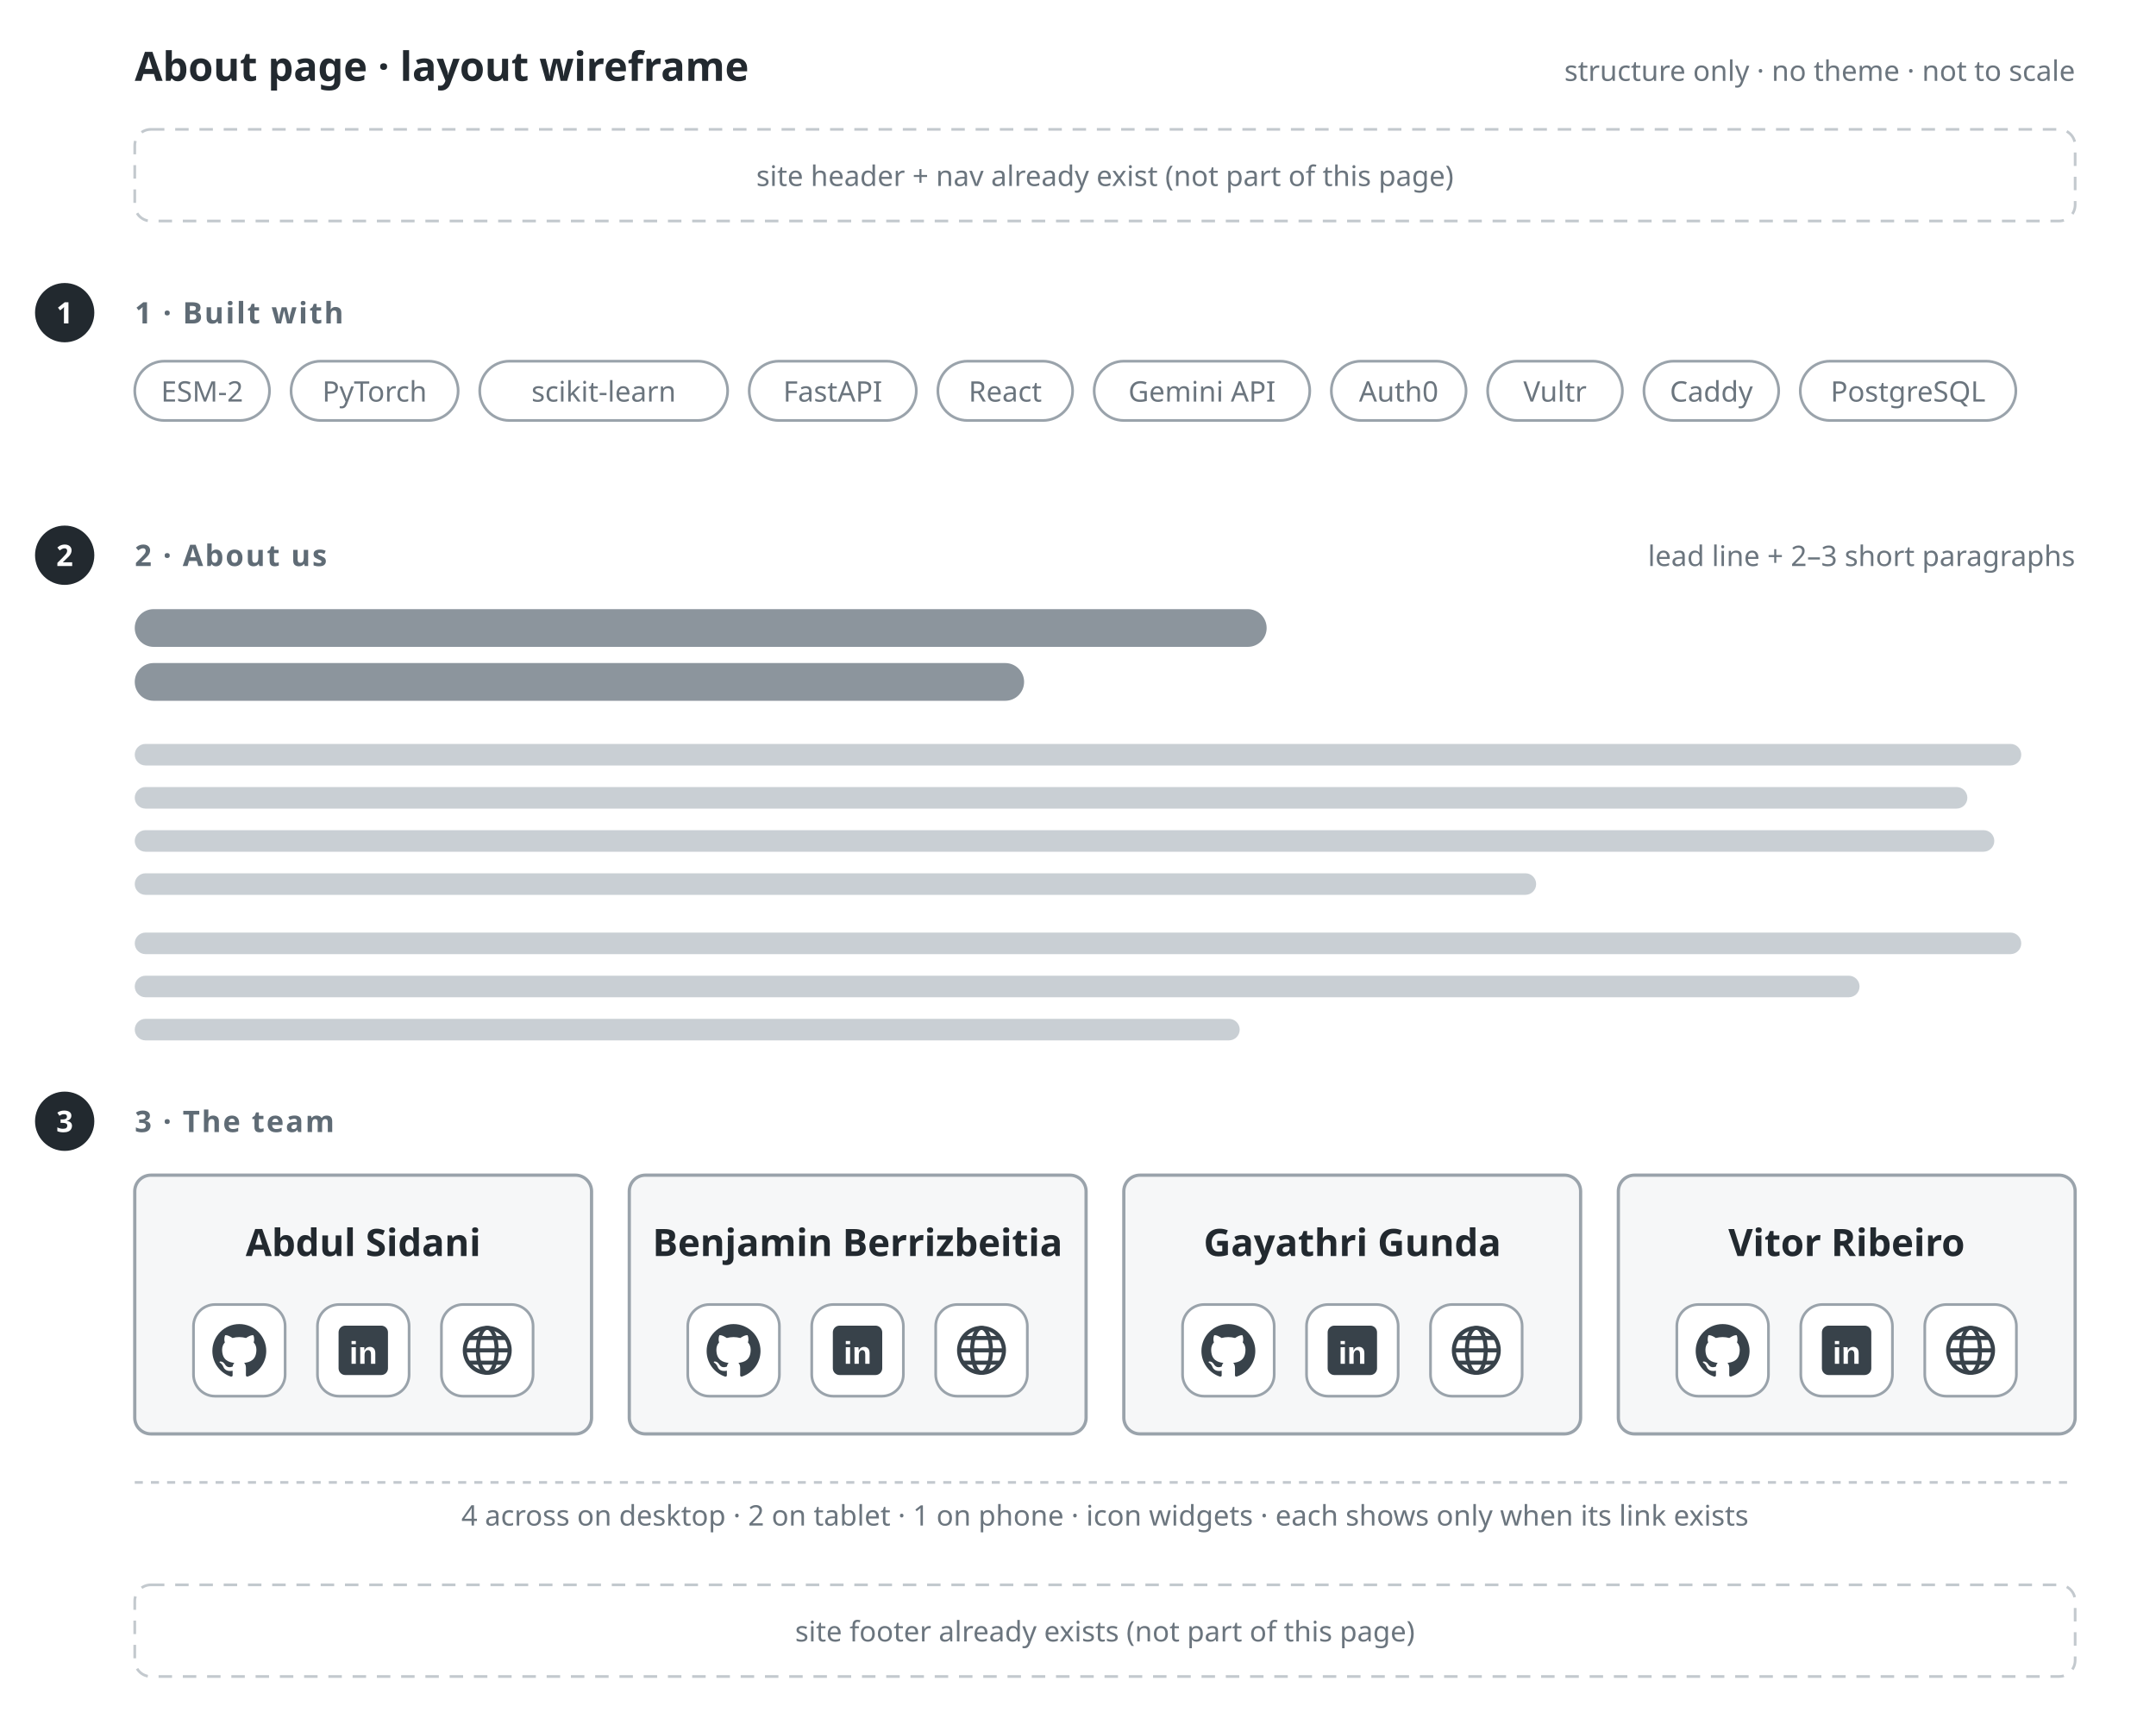
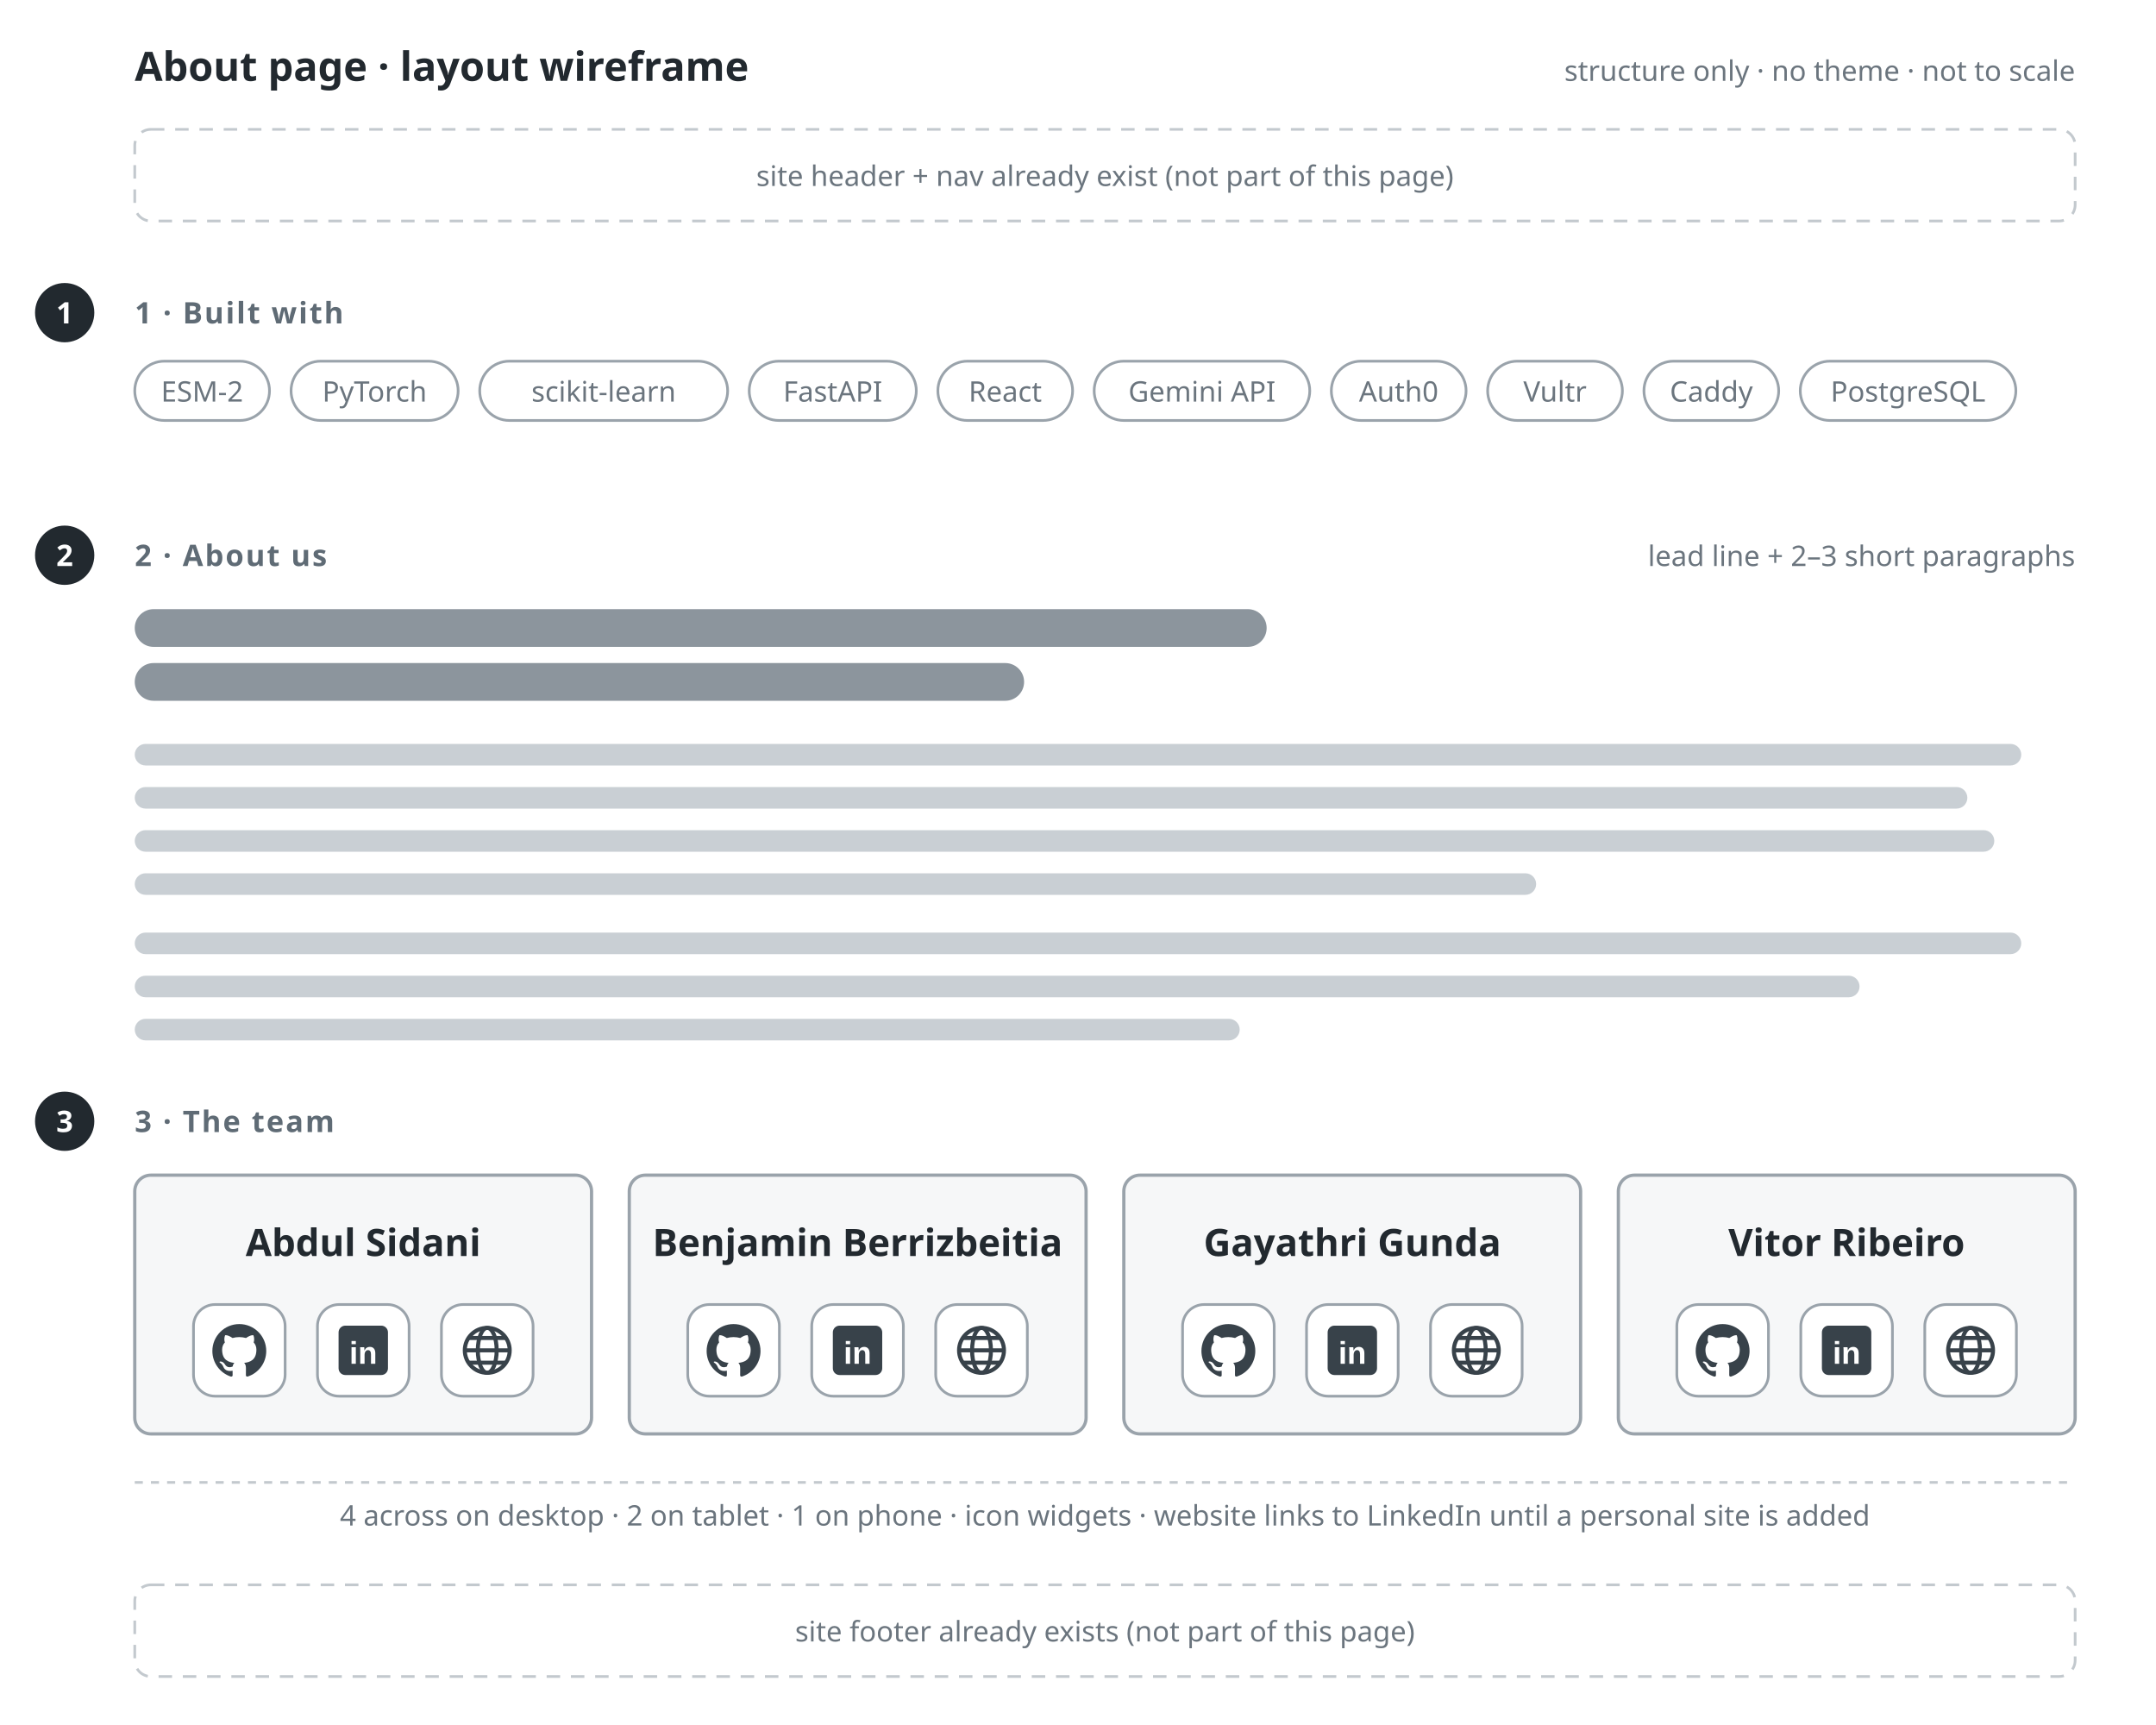
<svg xmlns="http://www.w3.org/2000/svg" viewBox="0 0 800 640" width="800" height="640" font-family="ui-sans-serif, system-ui, sans-serif">
  <style>
.bg{fill:#fff}.box{fill:#f6f7f8;stroke:#9aa3ab;stroke-width:1.2}.soft{fill:#fff;stroke:#9aa3ab;stroke-width:1}
.bar{fill:#c9cfd4}.barS{fill:#8c959d}.zone{fill:none;stroke:#c3c9ce;stroke-width:1;stroke-dasharray:5 4}
.lbl{font-size:11px;fill:#5f6b75;letter-spacing:.06em;text-transform:uppercase;font-weight:600}
.t{font-size:10px;fill:#38424a;font-weight:600}.tb{font-size:14px;fill:#22292f;font-weight:600}.sm{font-size:10.5px;fill:#6b757e}
.ic{fill:#38424a}.ict{font-size:14px;font-weight:700;fill:#fff;font-family:Arial,sans-serif}.ics{fill:none;stroke:#38424a;stroke-width:1.8}
.cap{font-size:15px;fill:#22292f;font-weight:700}.num{fill:#22292f}.numt{font-size:11px;fill:#fff;font-weight:700}
</style>
  <rect width="800" height="640" class="bg" />
  <text x="50.0" y="30.0" class="cap" text-anchor="start">About page · layout wireframe</text>
  <text x="770.0" y="30.0" class="sm" text-anchor="end">structure only · no theme · not to scale</text>
  <rect x="50.0" y="48.0" width="720.0" height="34.0" rx="6" class="zone" />
  <text x="410.0" y="69.0" class="sm" text-anchor="middle">site header + nav already exist (not part of this page)</text>
  <circle cx="24" cy="116" r="11" class="num" />
  <text x="24.0" y="120.0" class="numt" text-anchor="middle">1</text>
  <text x="50.0" y="120.0" class="lbl" text-anchor="start">1 · Built with</text>
  <rect x="50.0" y="134" width="50.0" height="22" rx="11" class="soft" />
  <text x="75.0" y="149.0" class="sm" text-anchor="middle">ESM-2</text>
  <rect x="108.0" y="134" width="62.0" height="22" rx="11" class="soft" />
  <text x="139.0" y="149.0" class="sm" text-anchor="middle">PyTorch</text>
  <rect x="178.0" y="134" width="92.0" height="22" rx="11" class="soft" />
  <text x="224.0" y="149.0" class="sm" text-anchor="middle">scikit-learn</text>
  <rect x="278.0" y="134" width="62.0" height="22" rx="11" class="soft" />
  <text x="309.0" y="149.0" class="sm" text-anchor="middle">FastAPI</text>
  <rect x="348.0" y="134" width="50.0" height="22" rx="11" class="soft" />
  <text x="373.0" y="149.0" class="sm" text-anchor="middle">React</text>
  <rect x="406.0" y="134" width="80.0" height="22" rx="11" class="soft" />
  <text x="446.0" y="149.0" class="sm" text-anchor="middle">Gemini API</text>
  <rect x="494.0" y="134" width="50.0" height="22" rx="11" class="soft" />
  <text x="519.0" y="149.0" class="sm" text-anchor="middle">Auth0</text>
  <rect x="552.0" y="134" width="50.0" height="22" rx="11" class="soft" />
  <text x="577.0" y="149.0" class="sm" text-anchor="middle">Vultr</text>
  <rect x="610.0" y="134" width="50.0" height="22" rx="11" class="soft" />
  <text x="635.0" y="149.0" class="sm" text-anchor="middle">Caddy</text>
  <rect x="668.0" y="134" width="80.0" height="22" rx="11" class="soft" />
  <text x="708.0" y="149.0" class="sm" text-anchor="middle">PostgreSQL</text>
  <circle cx="24" cy="206" r="11" class="num" />
  <text x="24.0" y="210.0" class="numt" text-anchor="middle">2</text>
  <text x="50.0" y="210.0" class="lbl" text-anchor="start">2 · About us</text>
  <rect x="50.0" y="226.0" width="420.0" height="14" rx="7.0" class="barS" />
  <rect x="50.0" y="246.0" width="330.0" height="14" rx="7.0" class="barS" />
  <rect x="50.0" y="276.0" width="700.0" height="8" rx="4.0" class="bar" />
  <rect x="50.0" y="292.0" width="680.0" height="8" rx="4.0" class="bar" />
  <rect x="50.0" y="308.0" width="690.0" height="8" rx="4.0" class="bar" />
  <rect x="50.0" y="324.0" width="520.0" height="8" rx="4.0" class="bar" />
  <rect x="50.0" y="346.0" width="700.0" height="8" rx="4.0" class="bar" />
  <rect x="50.0" y="362.0" width="640.0" height="8" rx="4.0" class="bar" />
  <rect x="50.0" y="378.0" width="410.0" height="8" rx="4.0" class="bar" />
  <text x="770.0" y="210.0" class="sm" text-anchor="end">lead line + 2–3 short paragraphs</text>
  <circle cx="24" cy="416" r="11" class="num" />
  <text x="24.0" y="420.0" class="numt" text-anchor="middle">3</text>
  <text x="50.0" y="420.0" class="lbl" text-anchor="start">3 · The team</text>
  <rect x="50.0" y="436.0" width="169.5" height="96.0" rx="6" class="box" />
  <text x="134.8" y="466.0" class="tb" text-anchor="middle">Abdul Sidani</text>
  <rect x="71.8" y="484.0" width="34.0" height="34.0" rx="8" class="soft" />
  <g transform="translate(78.8,491) scale(0.833)">
    <path class="ic" d="M12 .297c-6.63 0-12 5.373-12 12 0 5.303 3.438 9.8 8.205 11.385.6.113.82-.258.82-.577 0-.285-.01-1.04-.015-2.04-3.338.724-4.042-1.61-4.042-1.61C4.422 18.07 3.633 17.7 3.633 17.7c-1.087-.744.084-.729.084-.729 1.205.084 1.838 1.236 1.838 1.236 1.07 1.835 2.809 1.305 3.495.998.108-.776.417-1.305.76-1.605-2.665-.3-5.466-1.332-5.466-5.93 0-1.31.465-2.38 1.235-3.22-.135-.303-.54-1.523.105-3.176 0 0 1.005-.322 3.3 1.23.96-.267 1.98-.399 3-.405 1.02.006 2.04.138 3 .405 2.28-1.552 3.285-1.23 3.285-1.23.645 1.653.24 2.873.12 3.176.765.84 1.23 1.91 1.23 3.22 0 4.61-2.805 5.625-5.475 5.92.42.36.81 1.096.81 2.22 0 1.606-.015 2.896-.015 3.286 0 .315.21.69.825.57C20.565 22.092 24 17.592 24 12.297c0-6.627-5.373-12-12-12" />
  </g>
  <rect x="117.8" y="484.0" width="34.0" height="34.0" rx="8" class="soft" />
  <g transform="translate(124.8,491) scale(0.833)">
    <rect x="1" y="1" width="22" height="22" rx="3" class="ic" />
    <text x="12" y="18" text-anchor="middle" class="ict">in</text>
  </g>
  <rect x="163.8" y="484.0" width="34.0" height="34.0" rx="8" class="soft" />
  <g transform="translate(170.8,491) scale(0.833)">
    <g class="ics">
      <circle cx="12" cy="12" r="10" />
      <ellipse cx="12" cy="12" rx="4.2" ry="10" />
      <path d="M2 12h20M3.6 6.5h16.8M3.6 17.5h16.8" />
    </g>
  </g>
  <rect x="233.5" y="436.0" width="169.5" height="96.0" rx="6" class="box" />
  <text x="318.2" y="466.0" class="tb" text-anchor="middle">Benjamin Berrizbeitia</text>
  <rect x="255.2" y="484.0" width="34.0" height="34.0" rx="8" class="soft" />
  <g transform="translate(262.2,491) scale(0.833)">
    <path class="ic" d="M12 .297c-6.63 0-12 5.373-12 12 0 5.303 3.438 9.8 8.205 11.385.6.113.82-.258.82-.577 0-.285-.01-1.04-.015-2.04-3.338.724-4.042-1.61-4.042-1.61C4.422 18.07 3.633 17.7 3.633 17.7c-1.087-.744.084-.729.084-.729 1.205.084 1.838 1.236 1.838 1.236 1.07 1.835 2.809 1.305 3.495.998.108-.776.417-1.305.76-1.605-2.665-.3-5.466-1.332-5.466-5.93 0-1.31.465-2.38 1.235-3.22-.135-.303-.54-1.523.105-3.176 0 0 1.005-.322 3.3 1.23.96-.267 1.98-.399 3-.405 1.02.006 2.04.138 3 .405 2.28-1.552 3.285-1.23 3.285-1.23.645 1.653.24 2.873.12 3.176.765.84 1.23 1.91 1.23 3.22 0 4.61-2.805 5.625-5.475 5.92.42.36.81 1.096.81 2.22 0 1.606-.015 2.896-.015 3.286 0 .315.21.69.825.57C20.565 22.092 24 17.592 24 12.297c0-6.627-5.373-12-12-12" />
  </g>
  <rect x="301.2" y="484.0" width="34.0" height="34.0" rx="8" class="soft" />
  <g transform="translate(308.2,491) scale(0.833)">
    <rect x="1" y="1" width="22" height="22" rx="3" class="ic" />
    <text x="12" y="18" text-anchor="middle" class="ict">in</text>
  </g>
  <rect x="347.2" y="484.0" width="34.0" height="34.0" rx="8" class="soft" />
  <g transform="translate(354.2,491) scale(0.833)">
    <g class="ics">
      <circle cx="12" cy="12" r="10" />
      <ellipse cx="12" cy="12" rx="4.2" ry="10" />
      <path d="M2 12h20M3.6 6.5h16.8M3.6 17.5h16.8" />
    </g>
  </g>
  <rect x="417.0" y="436.0" width="169.5" height="96.0" rx="6" class="box" />
  <text x="501.8" y="466.0" class="tb" text-anchor="middle">Gayathri Gunda</text>
  <rect x="438.8" y="484.0" width="34.0" height="34.0" rx="8" class="soft" />
  <g transform="translate(445.8,491) scale(0.833)">
    <path class="ic" d="M12 .297c-6.63 0-12 5.373-12 12 0 5.303 3.438 9.8 8.205 11.385.6.113.82-.258.82-.577 0-.285-.01-1.04-.015-2.04-3.338.724-4.042-1.61-4.042-1.61C4.422 18.07 3.633 17.7 3.633 17.7c-1.087-.744.084-.729.084-.729 1.205.084 1.838 1.236 1.838 1.236 1.07 1.835 2.809 1.305 3.495.998.108-.776.417-1.305.76-1.605-2.665-.3-5.466-1.332-5.466-5.93 0-1.31.465-2.38 1.235-3.22-.135-.303-.54-1.523.105-3.176 0 0 1.005-.322 3.3 1.23.96-.267 1.98-.399 3-.405 1.02.006 2.04.138 3 .405 2.28-1.552 3.285-1.23 3.285-1.23.645 1.653.24 2.873.12 3.176.765.84 1.23 1.91 1.23 3.22 0 4.61-2.805 5.625-5.475 5.92.42.36.81 1.096.81 2.22 0 1.606-.015 2.896-.015 3.286 0 .315.21.69.825.57C20.565 22.092 24 17.592 24 12.297c0-6.627-5.373-12-12-12" />
  </g>
  <rect x="484.8" y="484.0" width="34.0" height="34.0" rx="8" class="soft" />
  <g transform="translate(491.8,491) scale(0.833)">
    <rect x="1" y="1" width="22" height="22" rx="3" class="ic" />
    <text x="12" y="18" text-anchor="middle" class="ict">in</text>
  </g>
  <rect x="530.8" y="484.0" width="34.0" height="34.0" rx="8" class="soft" />
  <g transform="translate(537.8,491) scale(0.833)">
    <g class="ics">
      <circle cx="12" cy="12" r="10" />
      <ellipse cx="12" cy="12" rx="4.2" ry="10" />
      <path d="M2 12h20M3.6 6.5h16.8M3.6 17.5h16.8" />
    </g>
  </g>
  <rect x="600.5" y="436.0" width="169.5" height="96.0" rx="6" class="box" />
  <text x="685.2" y="466.0" class="tb" text-anchor="middle">Vitor Ribeiro</text>
  <rect x="622.2" y="484.0" width="34.0" height="34.0" rx="8" class="soft" />
  <g transform="translate(629.2,491) scale(0.833)">
    <path class="ic" d="M12 .297c-6.63 0-12 5.373-12 12 0 5.303 3.438 9.8 8.205 11.385.6.113.82-.258.82-.577 0-.285-.01-1.04-.015-2.04-3.338.724-4.042-1.61-4.042-1.61C4.422 18.07 3.633 17.7 3.633 17.7c-1.087-.744.084-.729.084-.729 1.205.084 1.838 1.236 1.838 1.236 1.07 1.835 2.809 1.305 3.495.998.108-.776.417-1.305.76-1.605-2.665-.3-5.466-1.332-5.466-5.93 0-1.31.465-2.38 1.235-3.22-.135-.303-.54-1.523.105-3.176 0 0 1.005-.322 3.3 1.23.96-.267 1.98-.399 3-.405 1.02.006 2.04.138 3 .405 2.28-1.552 3.285-1.23 3.285-1.23.645 1.653.24 2.873.12 3.176.765.84 1.23 1.91 1.23 3.22 0 4.61-2.805 5.625-5.475 5.92.42.36.81 1.096.81 2.22 0 1.606-.015 2.896-.015 3.286 0 .315.21.69.825.57C20.565 22.092 24 17.592 24 12.297c0-6.627-5.373-12-12-12" />
  </g>
  <rect x="668.2" y="484.0" width="34.0" height="34.0" rx="8" class="soft" />
  <g transform="translate(675.2,491) scale(0.833)">
    <rect x="1" y="1" width="22" height="22" rx="3" class="ic" />
    <text x="12" y="18" text-anchor="middle" class="ict">in</text>
  </g>
  <rect x="714.2" y="484.0" width="34.0" height="34.0" rx="8" class="soft" />
  <g transform="translate(721.2,491) scale(0.833)">
    <g class="ics">
      <circle cx="12" cy="12" r="10" />
      <ellipse cx="12" cy="12" rx="4.2" ry="10" />
      <path d="M2 12h20M3.6 6.5h16.8M3.6 17.5h16.8" />
    </g>
  </g>
  <line x1="50" y1="550" x2="770" y2="550" stroke="#c3c9ce" stroke-dasharray="3 3" />
-   <text x="410.0" y="566.0" class="sm" text-anchor="middle">4 across on desktop · 2 on tablet · 1 on phone · icon widgets · each shows only when its link exists</text>
+   <text x="410.0" y="566.0" class="sm" text-anchor="middle">4 across on desktop · 2 on tablet · 1 on phone · icon widgets · website links to LinkedIn until a personal site is added</text>
  <rect x="50.0" y="588.0" width="720.0" height="34.0" rx="6" class="zone" />
  <text x="410.0" y="609.0" class="sm" text-anchor="middle">site footer already exists (not part of this page)</text>
</svg>
